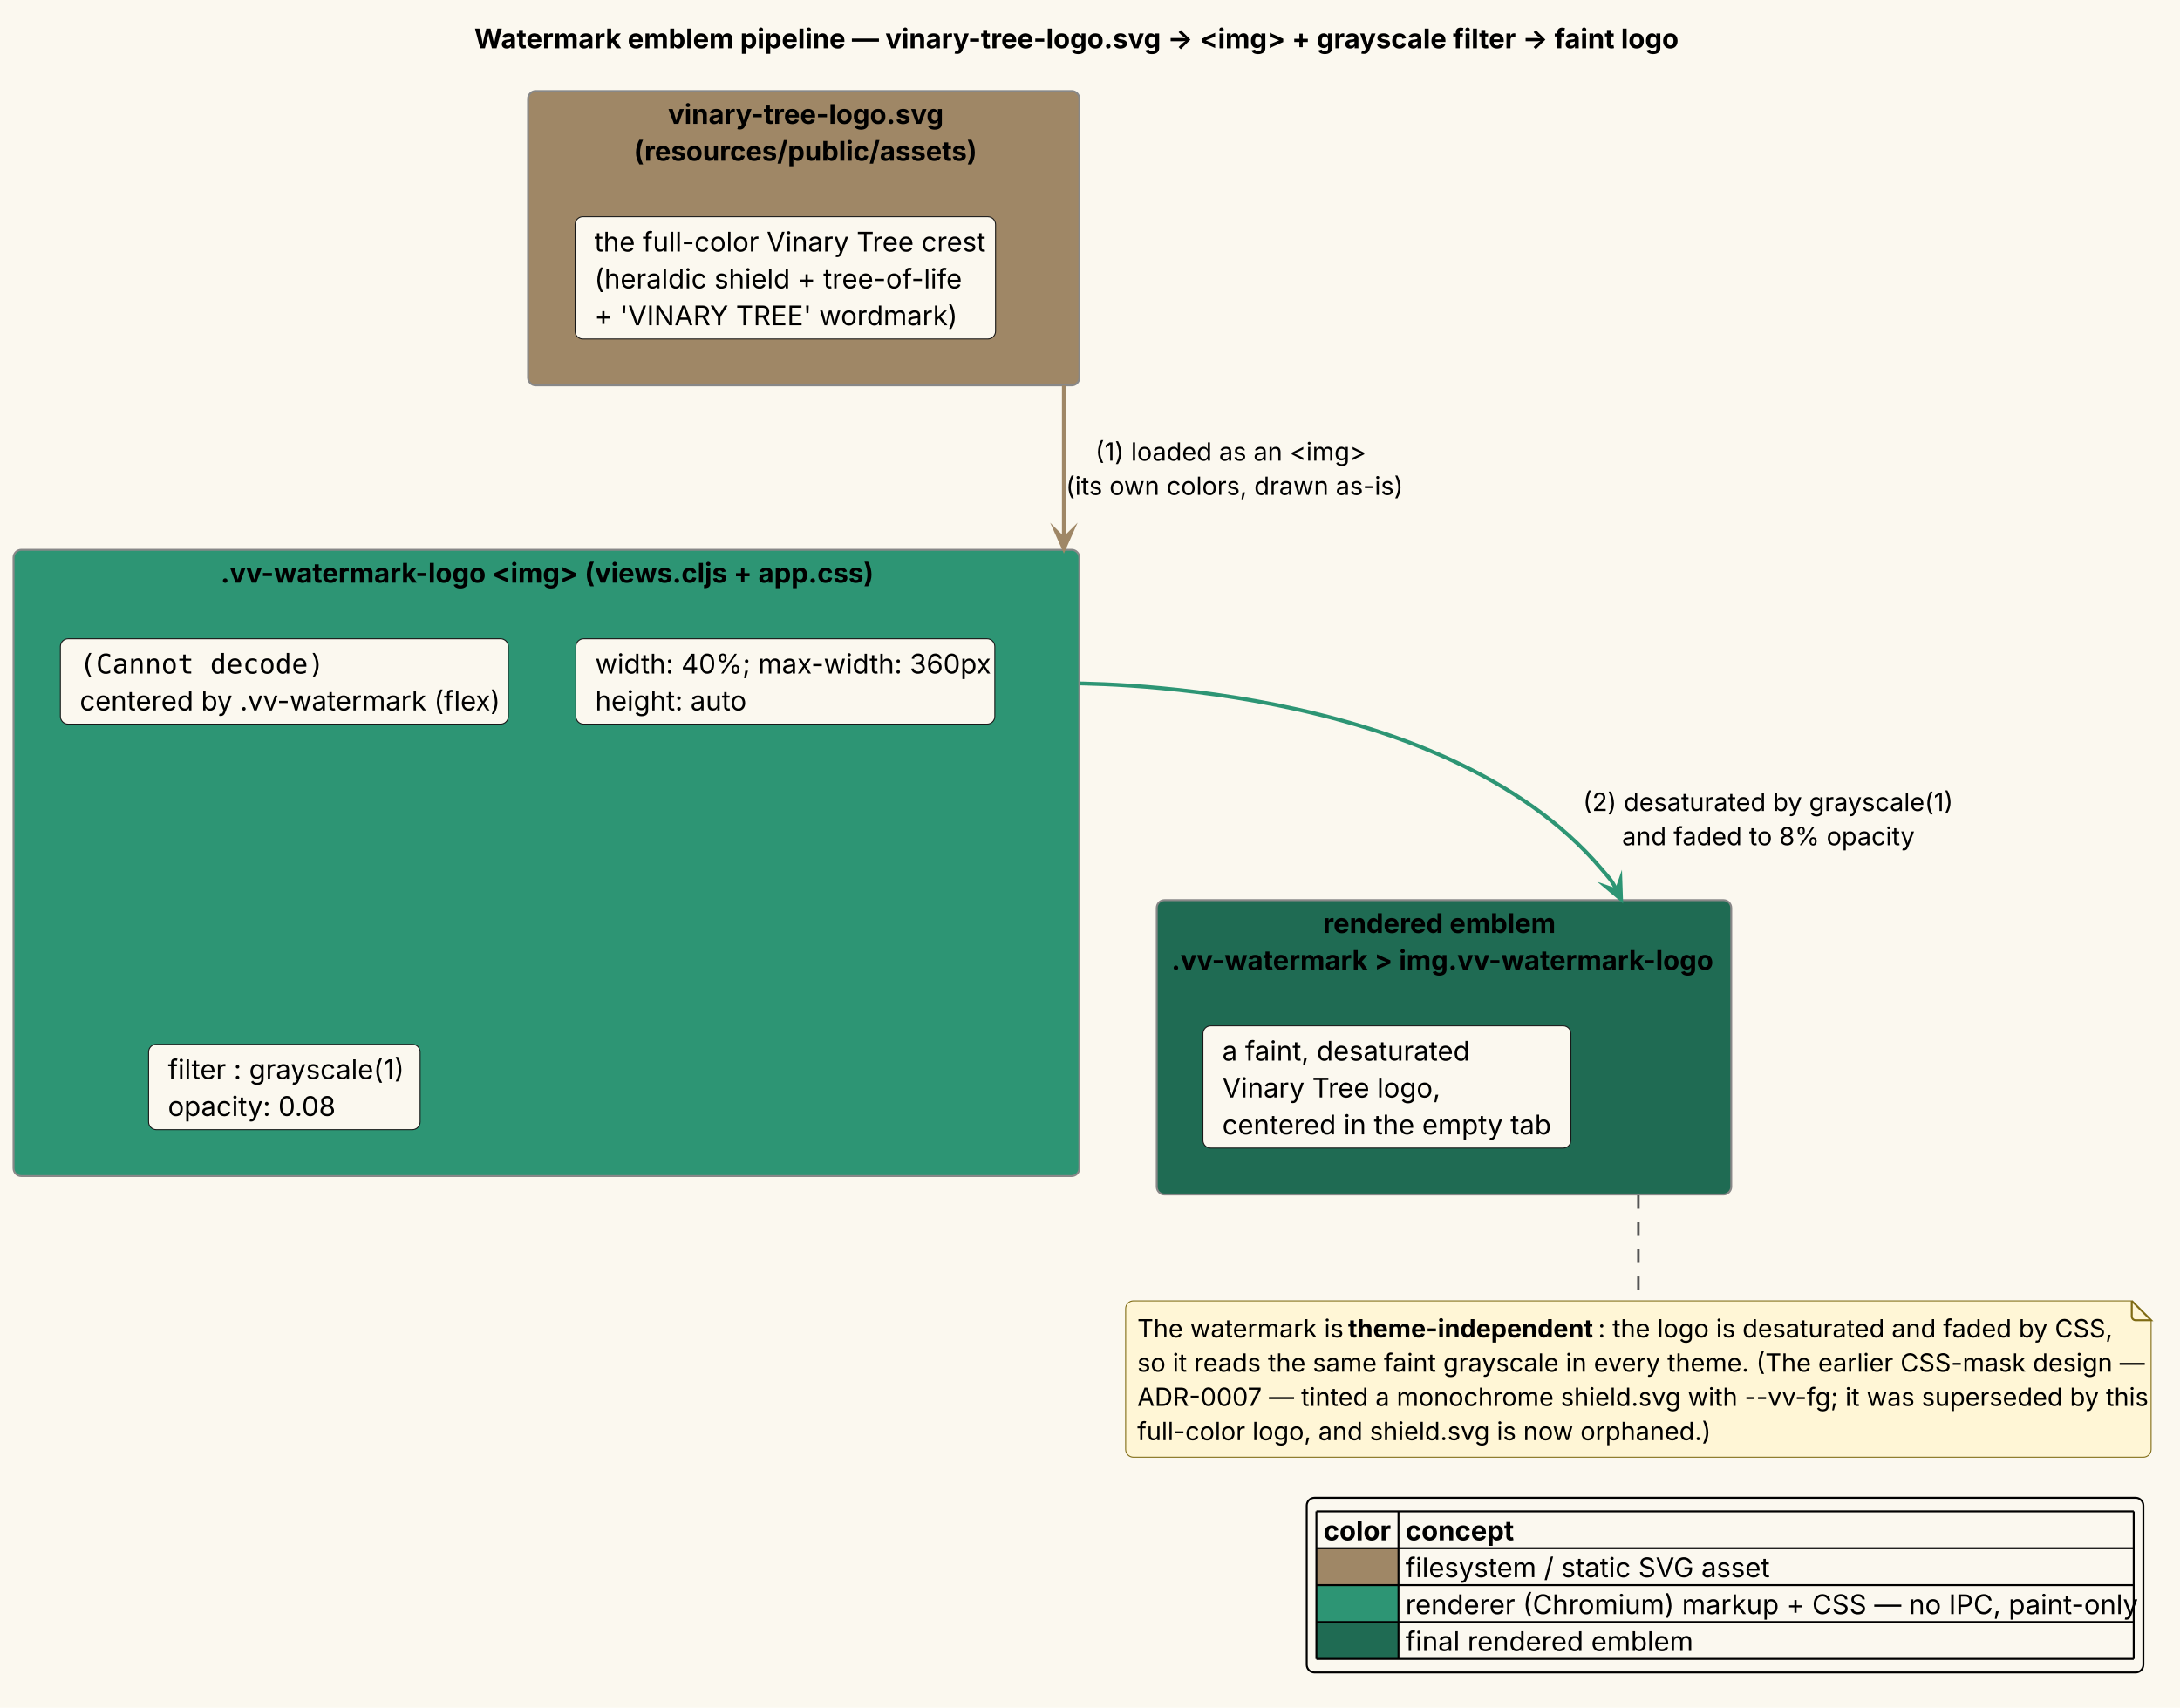
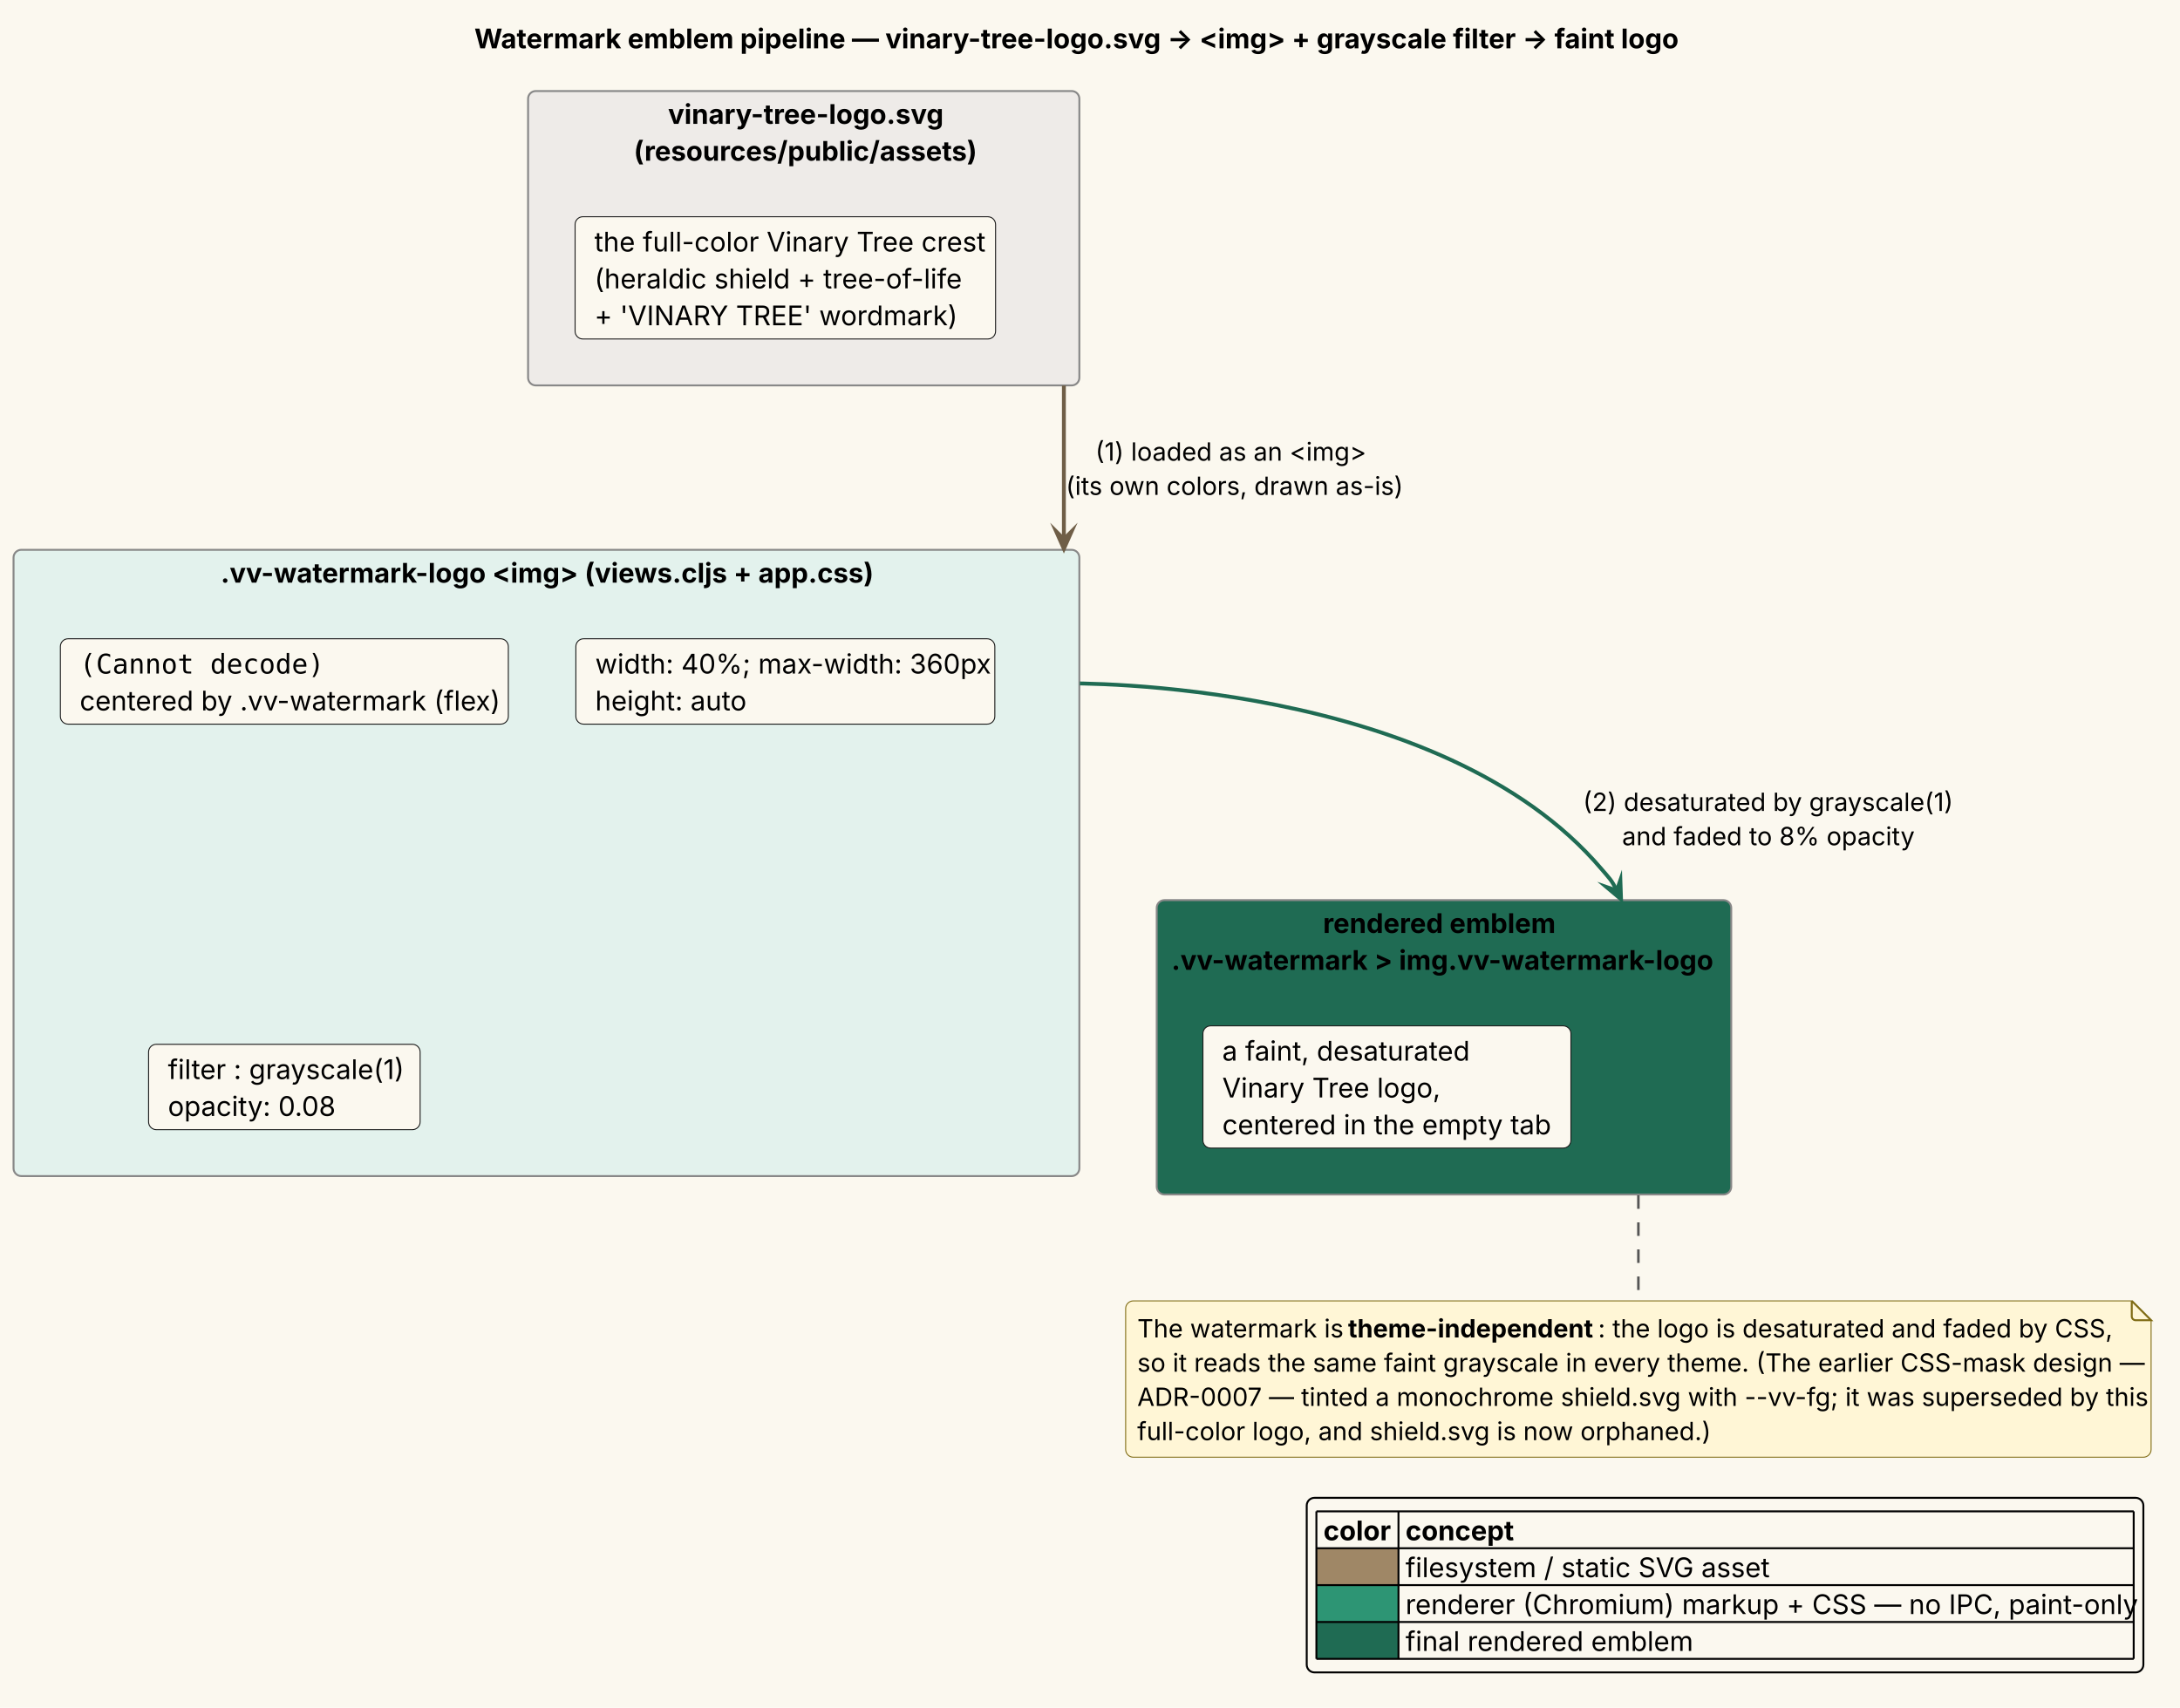
<svg xmlns="http://www.w3.org/2000/svg" contentStyleType="text/css" data-diagram-type="DESCRIPTION" height="883px" preserveAspectRatio="none" style="width:1127px;height:883px;background:#FBF8EF;" version="1.1" viewBox="0 0 1127 883" width="1127px" zoomAndPan="magnify">
  <defs />
  <g>
    <rect fill="#FBF8EF" height="883" style="stroke:none;stroke-width:1;" width="1127" x="0" y="0" />
    <g class="title" data-source-line="11">
      <text fill="#000000" font-family="'Inter, Helvetica, sans-serif'" font-size="14" font-weight="700" lengthAdjust="spacing" textLength="629.589" x="245.237" y="24.966">Watermark emblem pipeline — vinary-tree-logo.svg → &lt;img&gt; + grayscale filter → faint logo</text>
    </g>
    <g class="cluster" data-qualified-name="SVG" data-source-line="14" id="ent0001">
-       <rect fill="#9F8766" height="152.21" rx="4" ry="4" style="stroke:#888888;stroke-width:1;" width="285" x="273" y="47.068" />
+       <rect fill="#EEEBE8" height="152.21" rx="4" ry="4" style="stroke:#888888;stroke-width:1;" width="285" x="273" y="47.068" />
      <text fill="#000000" font-family="'Inter, Helvetica, sans-serif'" font-size="14" font-weight="700" lengthAdjust="spacing" textLength="140.251" x="345.374" y="64.034">vinary-tree-logo.svg</text>
      <text fill="#000000" font-family="'Inter, Helvetica, sans-serif'" font-size="14" font-weight="700" lengthAdjust="spacing" textLength="175.755" x="327.622" y="83.102">(resources/public/assets)</text>
    </g>
    <g class="cluster" data-qualified-name="IMG" data-source-line="19" id="ent0003">
-       <rect fill="#2D9574" height="323.8" rx="4" ry="4" style="stroke:#888888;stroke-width:1;" width="551" x="7" y="284.278" />
+       <rect fill="#E3F2ED" height="323.8" rx="4" ry="4" style="stroke:#888888;stroke-width:1;" width="551" x="7" y="284.278" />
      <text fill="#000000" font-family="'Inter, Helvetica, sans-serif'" font-size="14" font-weight="700" lengthAdjust="spacing" textLength="336.853" x="114.074" y="301.244">.vv-watermark-logo  &lt;img&gt;  (views.cljs + app.css)</text>
    </g>
    <g class="cluster" data-qualified-name="OUT" data-source-line="26" id="ent0007">
      <rect fill="#1F6B53" height="152.21" rx="4" ry="4" style="stroke:#888888;stroke-width:1;" width="297" x="598" y="465.408" />
      <text fill="#000000" font-family="'Inter, Helvetica, sans-serif'" font-size="14" font-weight="700" lengthAdjust="spacing" textLength="125.061" x="683.969" y="482.374">rendered emblem</text>
      <text fill="#000000" font-family="'Inter, Helvetica, sans-serif'" font-size="14" font-weight="700" lengthAdjust="spacing" textLength="281.847" x="605.577" y="501.442">.vv-watermark &gt; img.vv-watermark-logo</text>
    </g>
    <g class="entity" data-qualified-name="SVG.SVGBODY" data-source-line="15" id="ent0002">
      <rect fill="#FBF8EF" height="63.204" rx="4" ry="4" style="stroke:#181818;stroke-width:0.5;" width="217.371" x="297.31" y="112.068" />
      <text fill="#000000" font-family="'Inter, Helvetica, sans-serif'" font-size="14" lengthAdjust="spacing" textLength="197.371" x="307.31" y="130.034">the full-color Vinary Tree crest</text>
      <text fill="#000000" font-family="'Inter, Helvetica, sans-serif'" font-size="14" lengthAdjust="spacing" textLength="183.819" x="307.31" y="149.102">(heraldic shield + tree-of-life</text>
      <text fill="#000000" font-family="'Inter, Helvetica, sans-serif'" font-size="14" lengthAdjust="spacing" textLength="178.919" x="307.31" y="168.17">+ 'VINARY TREE' wordmark)</text>
    </g>
    <g class="entity" data-qualified-name="IMG.TAG" data-source-line="20" id="ent0004">
      <rect fill="#FBF8EF" height="44.136" rx="4" ry="4" style="stroke:#181818;stroke-width:0.5;" width="231.581" x="31.21" y="330.278" />
      <text fill="#000000" font-family="monospace" font-size="14" lengthAdjust="spacing" textLength="125.999" x="41.21" y="348.244">(Cannot decode)</text>
      <text fill="#000000" font-family="'Inter, Helvetica, sans-serif'" font-size="14" lengthAdjust="spacing" textLength="211.581" x="41.21" y="367.312">centered by .vv-watermark (flex)</text>
    </g>
    <g class="entity" data-qualified-name="IMG.SIZE" data-source-line="21" id="ent0005">
      <rect fill="#FBF8EF" height="44.136" rx="4" ry="4" style="stroke:#181818;stroke-width:0.5;" width="216.587" x="297.71" y="330.278" />
      <text fill="#000000" font-family="'Inter, Helvetica, sans-serif'" font-size="14" lengthAdjust="spacing" textLength="196.587" x="307.71" y="348.244">width: 40%; max-width: 360px</text>
      <text fill="#000000" font-family="'Inter, Helvetica, sans-serif'" font-size="14" lengthAdjust="spacing" textLength="79.898" x="307.71" y="367.312">height: auto</text>
    </g>
    <g class="entity" data-qualified-name="IMG.FADE" data-source-line="22" id="ent0006">
      <rect fill="#FBF8EF" height="44.136" rx="4" ry="4" style="stroke:#181818;stroke-width:0.5;" width="140.386" x="76.81" y="539.948" />
      <text fill="#000000" font-family="'Inter, Helvetica, sans-serif'" font-size="14" lengthAdjust="spacing" textLength="120.385" x="86.81" y="557.914">filter : grayscale(1)</text>
      <text fill="#000000" font-family="'Inter, Helvetica, sans-serif'" font-size="14" lengthAdjust="spacing" textLength="82.628" x="86.81" y="576.982">opacity: 0.08</text>
    </g>
    <g class="entity" data-qualified-name="OUT.EMBLEM" data-source-line="27" id="ent0008">
      <rect fill="#FBF8EF" height="63.204" rx="4" ry="4" style="stroke:#181818;stroke-width:0.5;" width="190.239" x="621.88" y="530.408" />
      <text fill="#000000" font-family="'Inter, Helvetica, sans-serif'" font-size="14" lengthAdjust="spacing" textLength="128.841" x="631.88" y="548.374">a faint, desaturated</text>
      <text fill="#000000" font-family="'Inter, Helvetica, sans-serif'" font-size="14" lengthAdjust="spacing" textLength="110.992" x="631.88" y="567.442">Vinary Tree logo,</text>
      <text fill="#000000" font-family="'Inter, Helvetica, sans-serif'" font-size="14" lengthAdjust="spacing" textLength="170.239" x="631.88" y="586.51">centered in the empty tab</text>
    </g>
    <g class="entity" data-qualified-name="GMN11" data-source-line="35" id="ent0012">
      <path d="M581.93,676.618 L581.93,749.442 A4,4 0 0 0 585.93,753.442 L1108.062,753.442 A4,4 0 0 0 1112.062,749.442 L1112.062,682.618 L1102.062,672.618 L585.93,672.618 A4,4 0 0 0 581.93,676.618" fill="#FFF6D6" style="stroke:#7F6B14;stroke-width:0.5;" />
      <path d="M1102.062,672.618 L1102.062,680.618 A2,2 0 0 0 1104.062,682.618 L1112.062,682.618 L1102.062,672.618" fill="#FFF6D6" style="stroke:#7F6B14;stroke-width:1;" />
      <text fill="#000000" font-family="'Inter, Helvetica, sans-serif'" font-size="13" lengthAdjust="spacing" textLength="105.599" x="587.93" y="691.515">The watermark is</text>
      <text fill="#000000" font-family="'Inter, Helvetica, sans-serif'" font-size="13" font-weight="700" lengthAdjust="spacing" textLength="129.259" x="696.909" y="691.515">theme-independent</text>
      <text fill="#000000" font-family="'Inter, Helvetica, sans-serif'" font-size="13" lengthAdjust="spacing" textLength="260.507" x="826.168" y="691.515">: the logo is desaturated and faded by CSS,</text>
      <text fill="#000000" font-family="'Inter, Helvetica, sans-serif'" font-size="13" lengthAdjust="spacing" textLength="509.132" x="587.93" y="709.221">so it reads the same faint grayscale in every theme. (The earlier CSS-mask design —</text>
      <text fill="#000000" font-family="'Inter, Helvetica, sans-serif'" font-size="13" lengthAdjust="spacing" textLength="508.859" x="587.93" y="726.927">ADR-0007 — tinted a monochrome shield.svg with --vv-fg; it was superseded by this</text>
      <text fill="#000000" font-family="'Inter, Helvetica, sans-serif'" font-size="13" lengthAdjust="spacing" textLength="291.863" x="587.93" y="744.633">full-color logo, and shield.svg is now orphaned.)</text>
    </g>
    <g class="link" data-entity-1="ent0001" data-entity-2="ent0003" data-link-type="dependency" data-source-line="31" id="lnk9">
-       <path d="M550,199.363 C550,199.712 550,200.063 550,200.415 C550,201.118 550,201.825 550,202.536 C550,205.379 550,208.279 550,211.224 C550,223.008 550,235.525 550,248.042 C550,254.3 550,260.558 550,266.724 C550,269.807 550,272.867 550,275.893 C550,277.406 550,278.91 550,280.404 C550,281.151 550,281.896 550,282.637 C550,283.008 550,278.379 550,278.748" fill="none" id="SVG-to-IMG" style="stroke:#9F8766;stroke-width:2;" />
-       <polygon fill="#9F8766" points="550,283.748,554,274.748,550,278.748,546,274.748,550,283.748" style="stroke:#9F8766;stroke-width:2;stroke-linejoin:miter;stroke-miterlimit:10;" />
+       <path d="M550,199.363 C550,199.712 550,200.063 550,200.415 C550,201.118 550,201.825 550,202.536 C550,205.379 550,208.279 550,211.224 C550,223.008 550,235.525 550,248.042 C550,254.3 550,260.558 550,266.724 C550,269.807 550,272.867 550,275.893 C550,277.406 550,278.91 550,280.404 C550,281.151 550,281.896 550,282.637 C550,283.008 550,278.379 550,278.748" fill="none" id="SVG-to-IMG" style="stroke:#6F5E47;stroke-width:2;" />
+       <polygon fill="#6F5E47" points="550,283.748,554,274.748,550,278.748,546,274.748,550,283.748" style="stroke:#6F5E47;stroke-width:2;stroke-linejoin:miter;stroke-miterlimit:10;" />
      <text fill="#000000" font-family="'Inter, Helvetica, sans-serif'" font-size="13" lengthAdjust="spacing" textLength="137.813" x="566.249" y="238.175">(1) loaded as an &lt;img&gt;</text>
      <text fill="#000000" font-family="'Inter, Helvetica, sans-serif'" font-size="13" lengthAdjust="spacing" textLength="168.311" x="551" y="255.881">(its own colors, drawn as-is)</text>
    </g>
    <g class="link" data-entity-1="ent0003" data-entity-2="ent0007" data-link-type="dependency" data-source-line="32" id="lnk10">
-       <path d="M558.255,353.377 C558.918,353.388 559.618,353.401 560.354,353.418 C566.24,353.547 574.421,353.846 584.332,354.514 C604.155,355.85 630.901,358.66 660.064,364.54 C718.39,376.3 786.385,400.338 828,449.408 C832.004,454.13 833.118,454.886 835.838,460.463" fill="none" id="IMG-to-OUT" style="stroke:#2D9574;stroke-width:2;" />
-       <polygon fill="#2D9574" points="838.029,464.957,837.679,455.114,835.838,460.463,830.489,458.621,838.029,464.957" style="stroke:#2D9574;stroke-width:2;stroke-linejoin:miter;stroke-miterlimit:10;" />
+       <path d="M558.255,353.377 C558.918,353.388 559.618,353.401 560.354,353.418 C566.24,353.547 574.421,353.846 584.332,354.514 C604.155,355.85 630.901,358.66 660.064,364.54 C718.39,376.3 786.385,400.338 828,449.408 C832.004,454.13 833.118,454.886 835.838,460.463" fill="none" id="IMG-to-OUT" style="stroke:#1F6B53;stroke-width:2;" />
+       <polygon fill="#1F6B53" points="838.029,464.957,837.679,455.114,835.838,460.463,830.489,458.621,838.029,464.957" style="stroke:#1F6B53;stroke-width:2;stroke-linejoin:miter;stroke-miterlimit:10;" />
      <text fill="#000000" font-family="'Inter, Helvetica, sans-serif'" font-size="13" lengthAdjust="spacing" textLength="187.226" x="818.35" y="419.305">(2) desaturated by grayscale(1)</text>
      <text fill="#000000" font-family="'Inter, Helvetica, sans-serif'" font-size="13" lengthAdjust="spacing" textLength="146.796" x="838.565" y="437.011">and faded to 8% opacity</text>
    </g>
    <g class="link" data-entity-1="ent0007" data-entity-2="ent0012" data-link-type="association" data-source-line="35" id="lnk13">
      <path d="M847,618.01 C847,618.192 847,618.375 847,618.557 C847,618.922 847,619.288 847,619.654 C847,625.514 847,631.531 847,637.548 C847,649.581 847,661.613 847,672.388" fill="none" id="OUT-GMN11" style="stroke:#555555;stroke-width:1.3;stroke-dasharray:7,7;" />
    </g>
    <g class="legend" data-source-line="41">
      <rect fill="none" height="90.272" rx="4" ry="4" style="stroke:#000000;stroke-width:1;" width="432.518" x="675.544" y="774.442" />
      <text fill="#000000" font-family="'Inter, Helvetica, sans-serif'" font-size="14" font-weight="700" lengthAdjust="spacing" textLength="35.154" x="684.184" y="796.408">color</text>
      <text fill="#000000" font-family="'Inter, Helvetica, sans-serif'" font-size="14" font-weight="700" lengthAdjust="spacing" textLength="55.58" x="726.618" y="796.408">concept</text>
      <rect fill="#9F8766" height="19.068" style="stroke:none;stroke-width:1;" width="42.434" x="680.544" y="800.51" />
-       <text fill="#000000" font-family="'Inter, Helvetica, sans-serif'" font-size="14" lengthAdjust="spacing" textLength="3.64" x="680.544" y="815.476"> </text>
+       <text fill="#000000" font-family="'Inter, Helvetica, sans-serif'" font-size="14" lengthAdjust="spacing" textLength="14.56" x="680.544" y="815.476">    </text>
      <text fill="#000000" font-family="'Inter, Helvetica, sans-serif'" font-size="14" lengthAdjust="spacing" textLength="181.789" x="726.618" y="815.476">filesystem / static SVG asset</text>
      <rect fill="#2D9574" height="19.068" style="stroke:none;stroke-width:1;" width="42.434" x="680.544" y="819.578" />
-       <text fill="#000000" font-family="'Inter, Helvetica, sans-serif'" font-size="14" lengthAdjust="spacing" textLength="3.64" x="680.544" y="834.544"> </text>
+       <text fill="#000000" font-family="'Inter, Helvetica, sans-serif'" font-size="14" lengthAdjust="spacing" textLength="14.56" x="680.544" y="834.544">    </text>
      <text fill="#000000" font-family="'Inter, Helvetica, sans-serif'" font-size="14" lengthAdjust="spacing" textLength="372.805" x="726.618" y="834.544">renderer (Chromium) markup + CSS — no IPC, paint-only</text>
      <rect fill="#1F6B53" height="19.068" style="stroke:none;stroke-width:1;" width="42.434" x="680.544" y="838.646" />
-       <text fill="#000000" font-family="'Inter, Helvetica, sans-serif'" font-size="14" lengthAdjust="spacing" textLength="3.64" x="680.544" y="853.612"> </text>
+       <text fill="#000000" font-family="'Inter, Helvetica, sans-serif'" font-size="14" lengthAdjust="spacing" textLength="14.56" x="680.544" y="853.612">    </text>
      <text fill="#000000" font-family="'Inter, Helvetica, sans-serif'" font-size="14" lengthAdjust="spacing" textLength="151.143" x="726.618" y="853.612">final rendered emblem</text>
      <line style="stroke:#000000;stroke-width:1;" x1="680.544" x2="1103.062" y1="781.442" y2="781.442" />
      <line style="stroke:#000000;stroke-width:1;" x1="680.544" x2="1103.062" y1="800.51" y2="800.51" />
      <line style="stroke:#000000;stroke-width:1;" x1="680.544" x2="1103.062" y1="819.578" y2="819.578" />
      <line style="stroke:#000000;stroke-width:1;" x1="680.544" x2="1103.062" y1="838.646" y2="838.646" />
      <line style="stroke:#000000;stroke-width:1;" x1="680.544" x2="1103.062" y1="857.714" y2="857.714" />
      <line style="stroke:#000000;stroke-width:1;" x1="680.544" x2="680.544" y1="781.442" y2="857.714" />
      <line style="stroke:#000000;stroke-width:1;" x1="722.978" x2="722.978" y1="781.442" y2="857.714" />
      <line style="stroke:#000000;stroke-width:1;" x1="1103.062" x2="1103.062" y1="781.442" y2="857.714" />
    </g>
  </g>
</svg>
